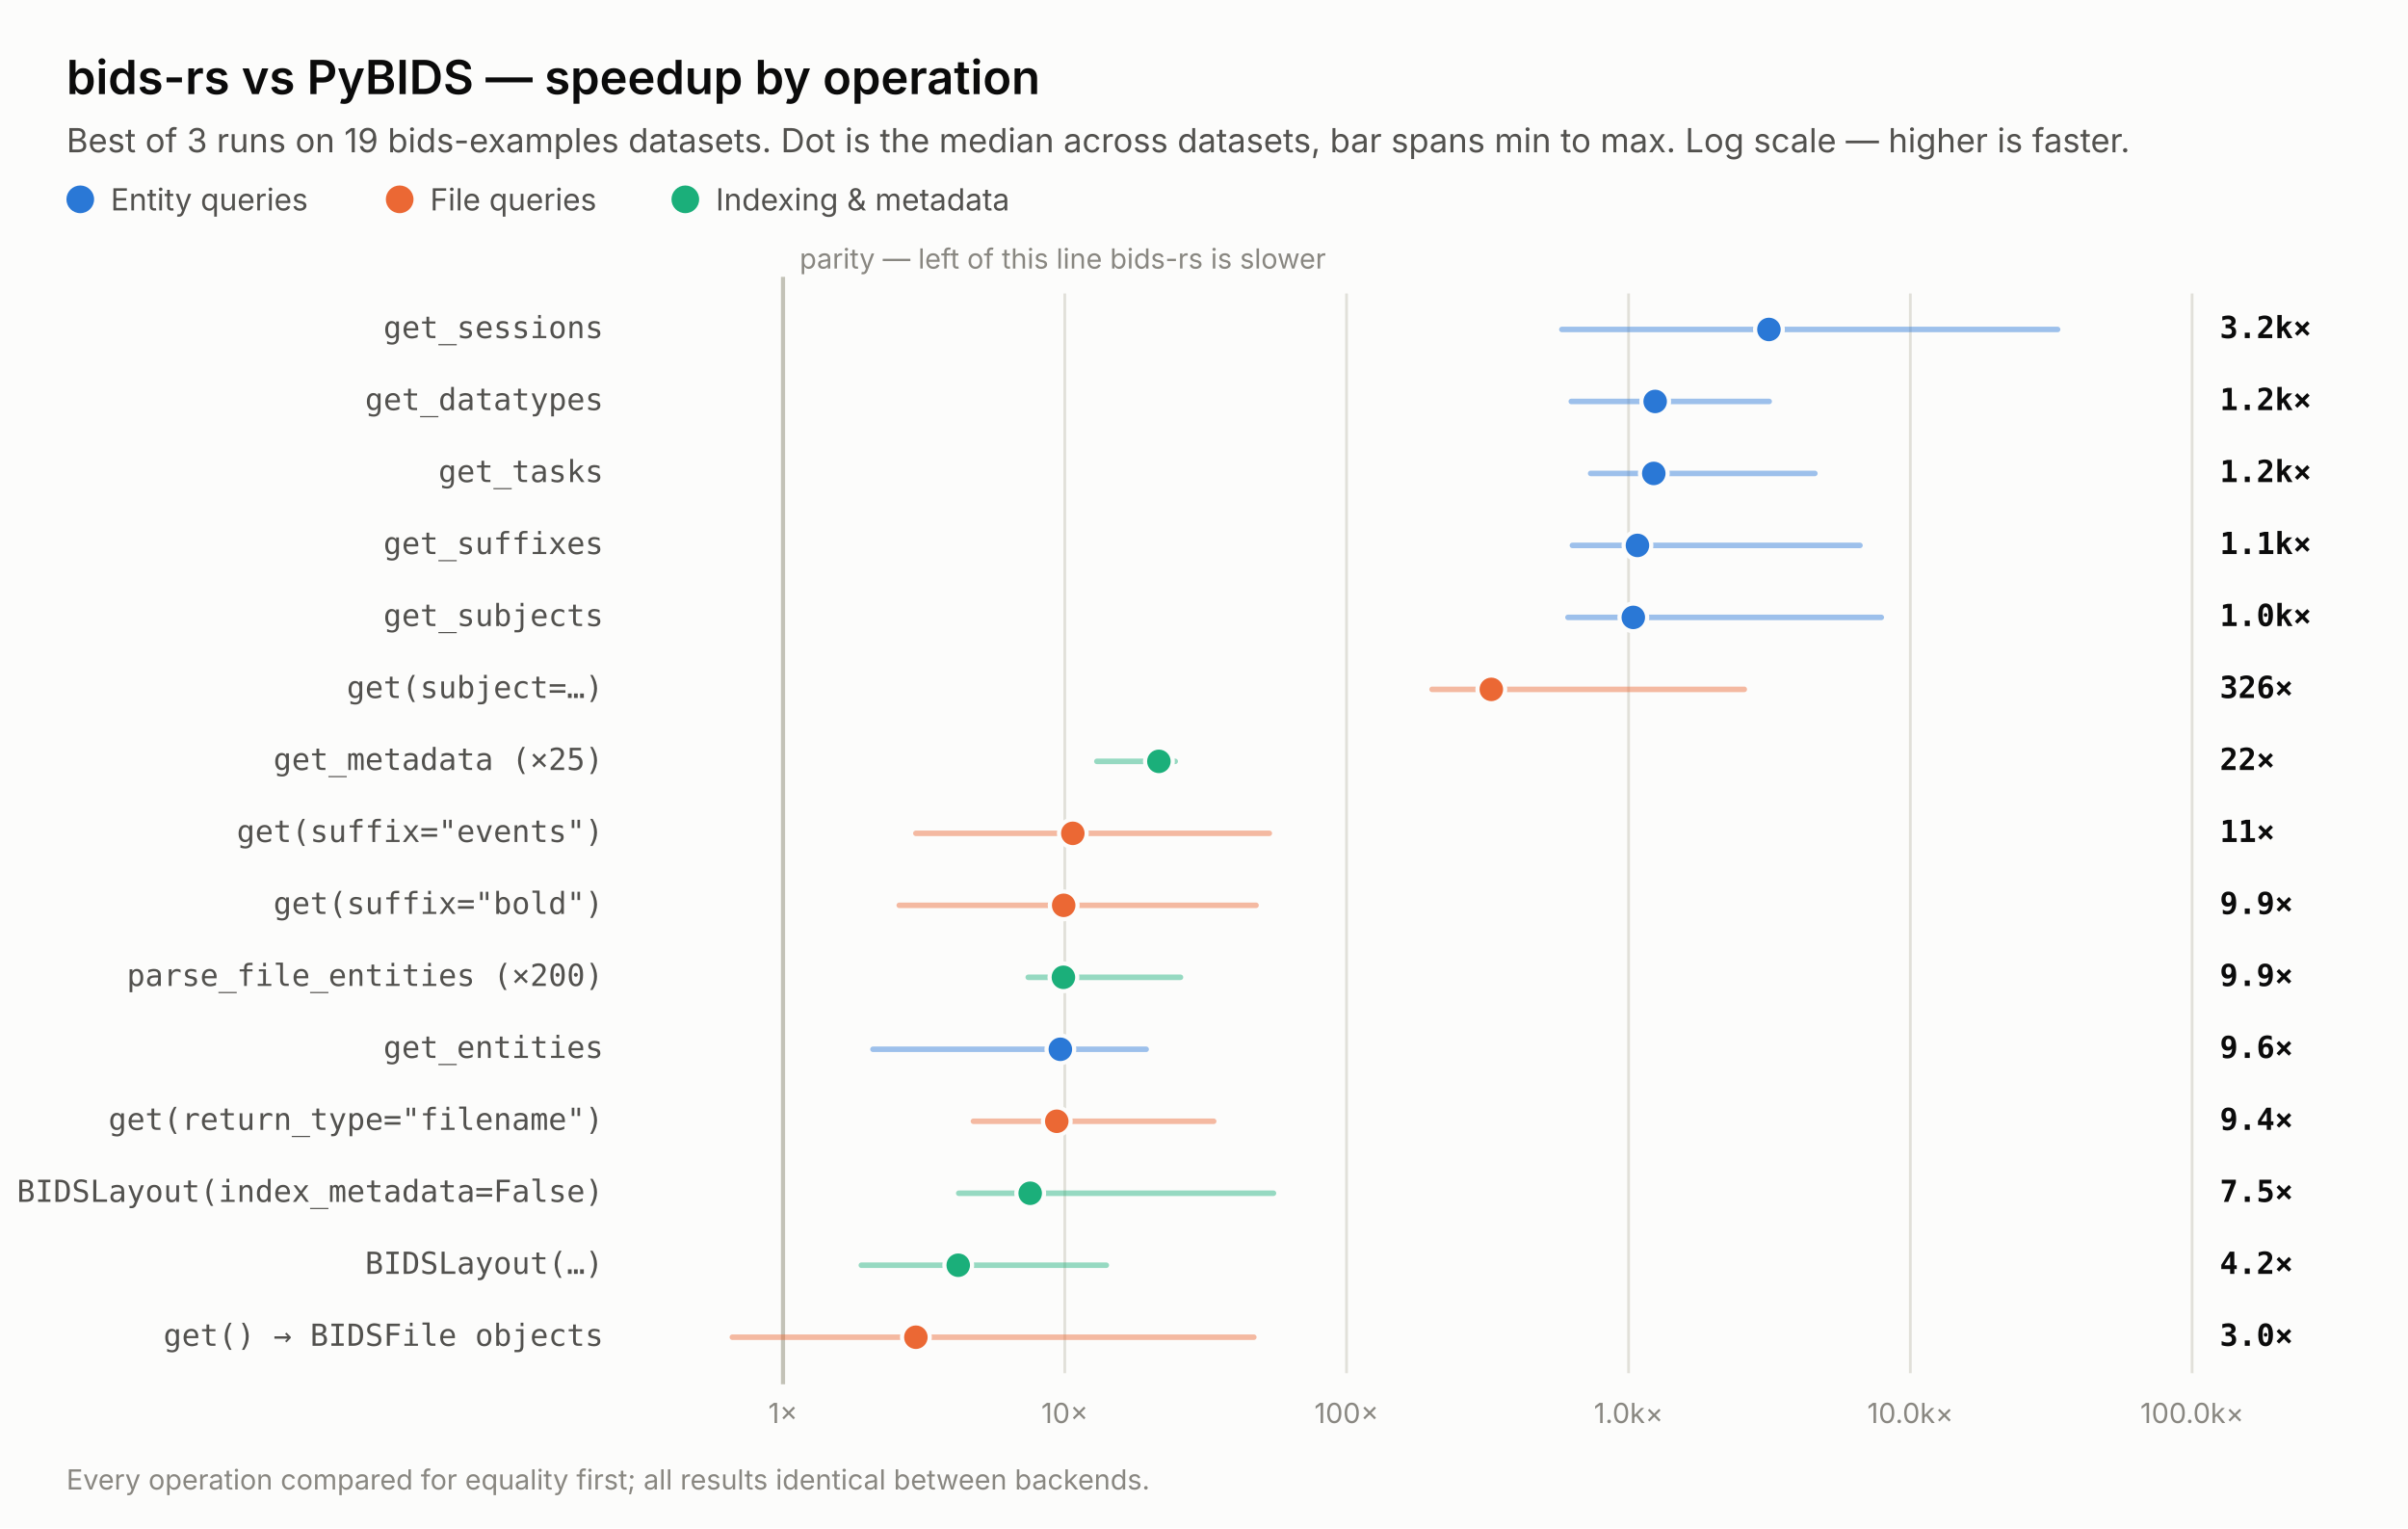
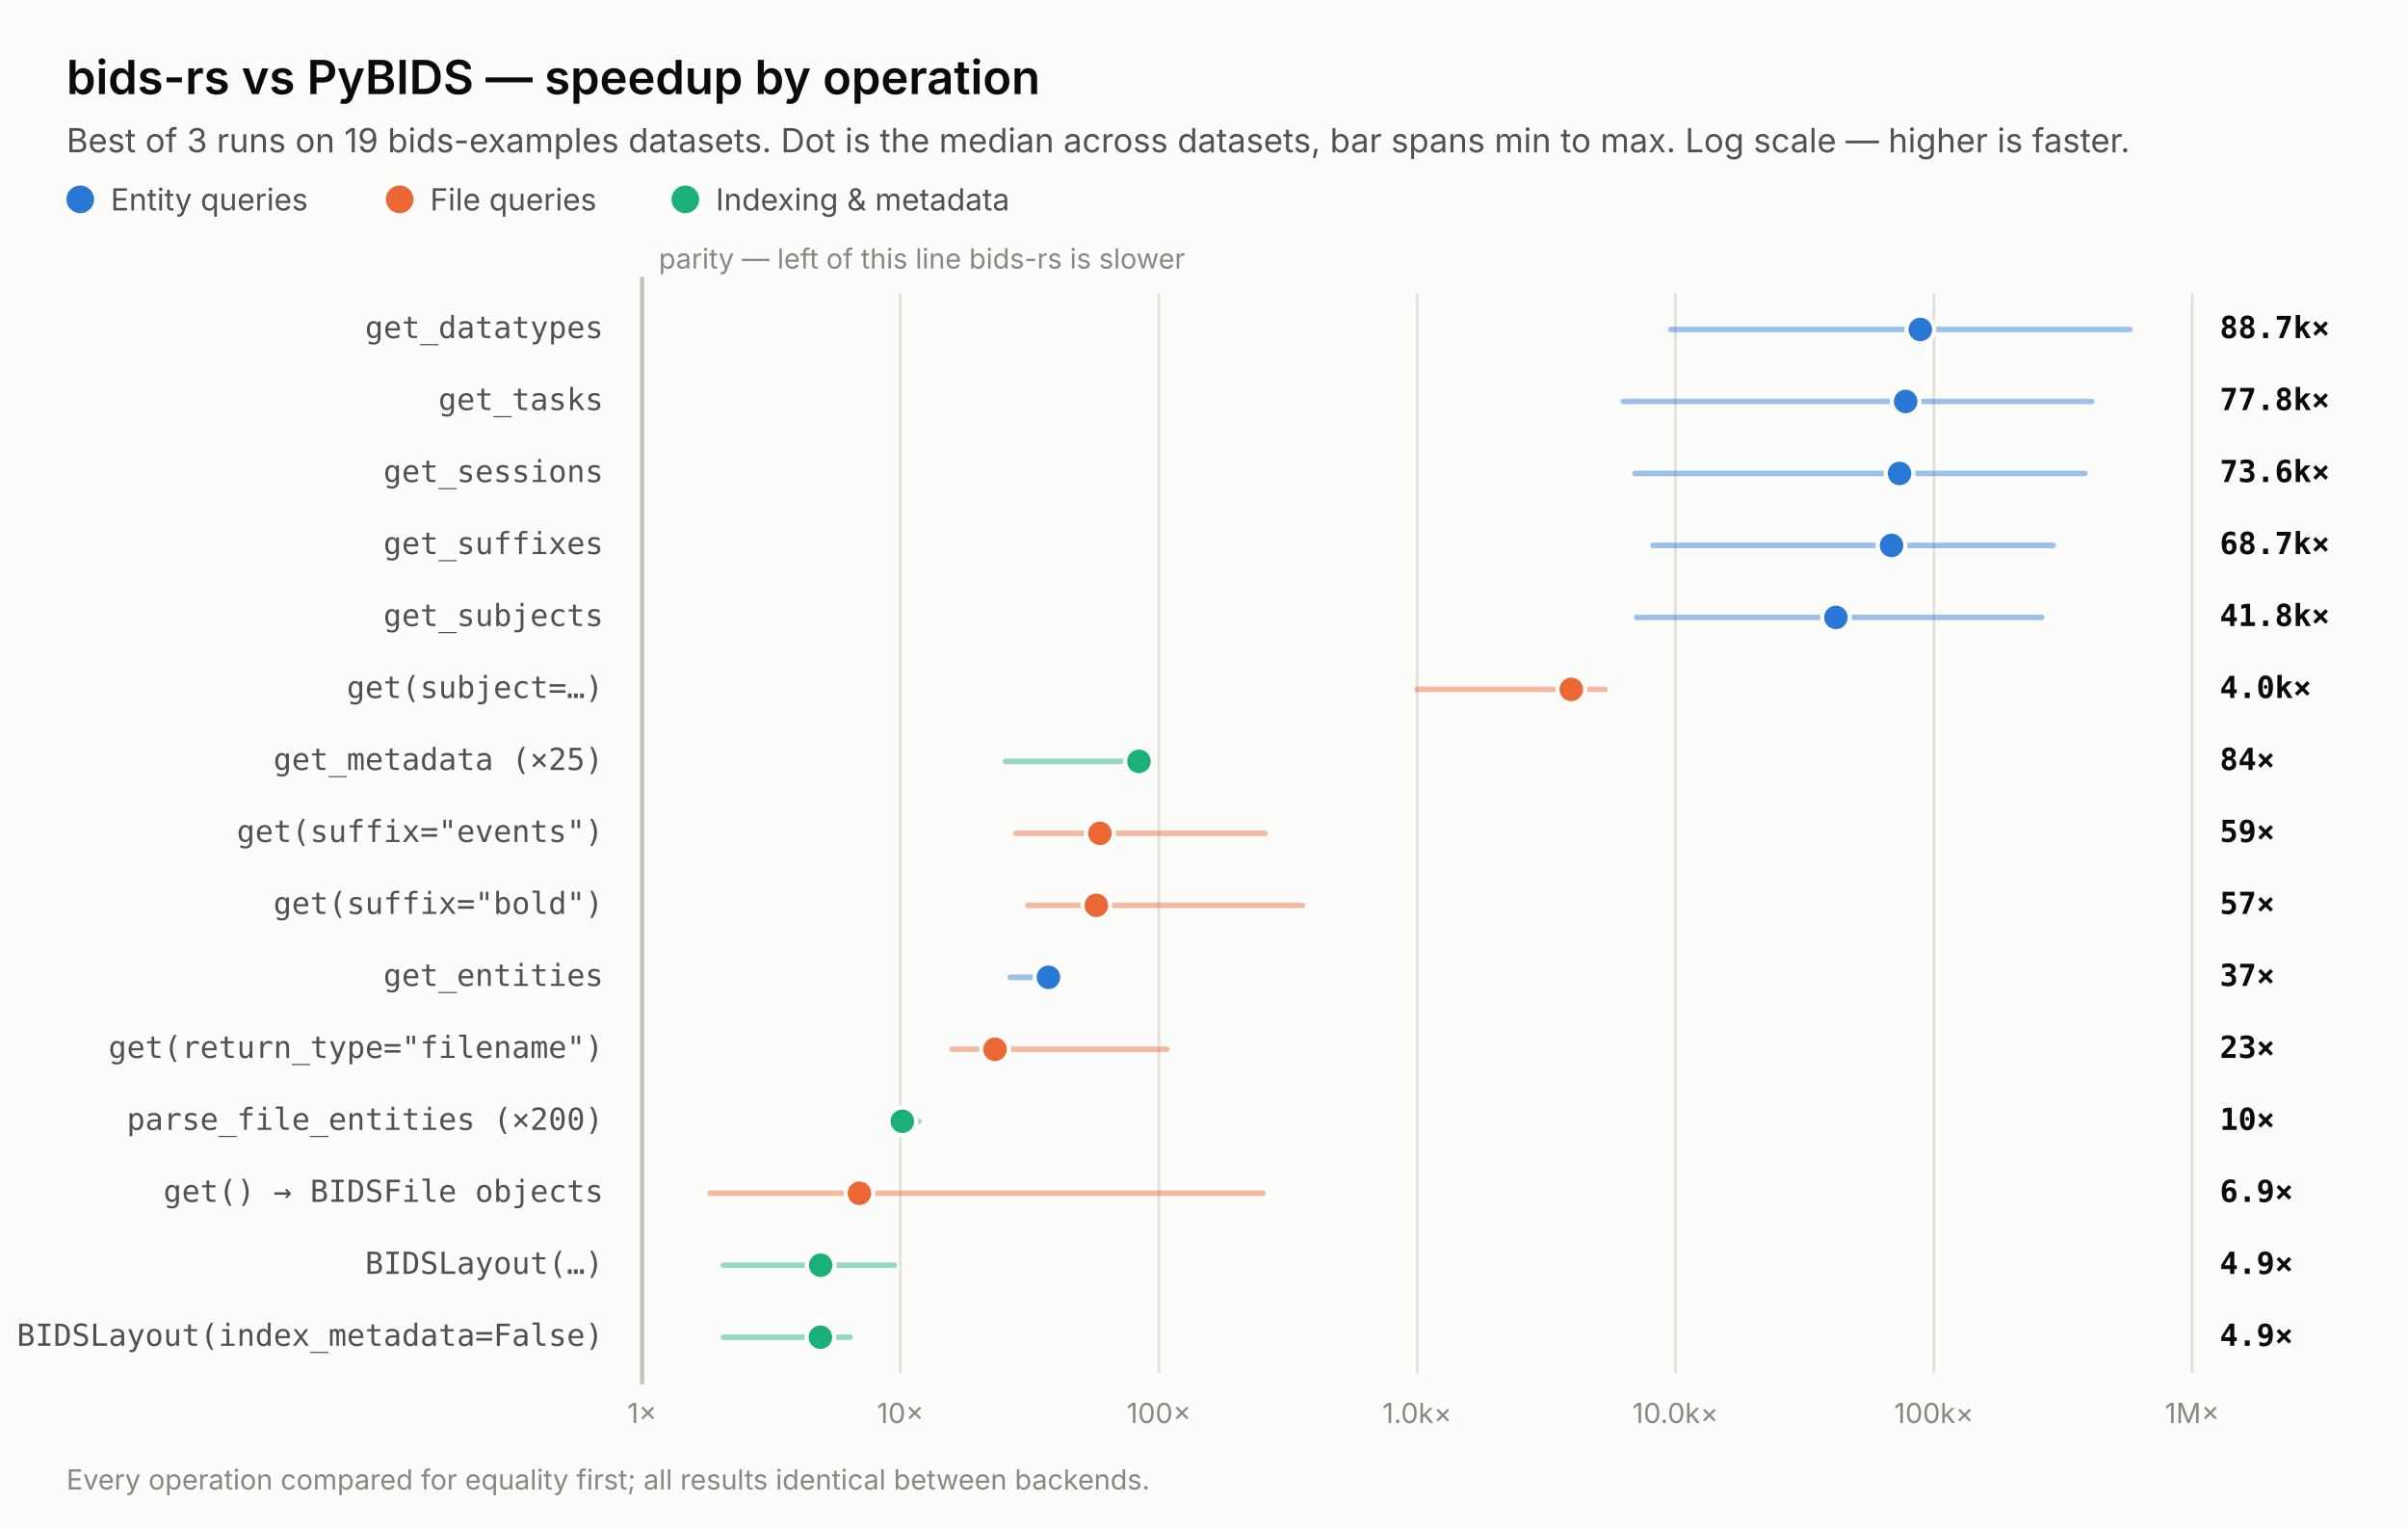
<svg xmlns="http://www.w3.org/2000/svg" width="870" height="552" viewBox="0 0 870 552" role="img" aria-label="bids-rs speedup over PyBIDS by operation, log scale">
  <rect width="870" height="552" fill="#fcfcfb" />
  <text x="24" y="34" font-family="system-ui,-apple-system,Segoe UI,sans-serif" font-size="17" font-weight="600" fill="#0b0b0b">bids-rs vs PyBIDS — speedup by operation</text>
  <text x="24" y="55" font-family="system-ui,-apple-system,Segoe UI,sans-serif" font-size="12" fill="#52514e">Best of 3 runs on 19 bids-examples datasets. Dot is the median across datasets, bar spans min to max. Log scale — higher is faster.</text>
  <circle cx="29.0" cy="72" r="5" fill="#2a78d6" />
  <text x="40.0" y="76" font-family="system-ui,-apple-system,Segoe UI,sans-serif" font-size="11" fill="#52514e">Entity queries</text>
  <circle cx="144.4" cy="72" r="5" fill="#eb6834" />
  <text x="155.4" y="76" font-family="system-ui,-apple-system,Segoe UI,sans-serif" font-size="11" fill="#52514e">File queries</text>
  <circle cx="247.6" cy="72" r="5" fill="#1baf7a" />
  <text x="258.6" y="76" font-family="system-ui,-apple-system,Segoe UI,sans-serif" font-size="11" fill="#52514e">Indexing &amp; metadata</text>
-   <line x1="282.9" y1="106.0" x2="282.9" y2="496.0" stroke="#e1e0d9" stroke-width="1" />
-   <text x="282.9" y="514.0" text-anchor="middle" font-family="system-ui,-apple-system,Segoe UI,sans-serif" font-size="10" fill="#898781">1×</text>
-   <line x1="384.7" y1="106.0" x2="384.7" y2="496.0" stroke="#e1e0d9" stroke-width="1" />
-   <text x="384.7" y="514.0" text-anchor="middle" font-family="system-ui,-apple-system,Segoe UI,sans-serif" font-size="10" fill="#898781">10×</text>
-   <line x1="486.5" y1="106.0" x2="486.5" y2="496.0" stroke="#e1e0d9" stroke-width="1" />
-   <text x="486.5" y="514.0" text-anchor="middle" font-family="system-ui,-apple-system,Segoe UI,sans-serif" font-size="10" fill="#898781">100×</text>
-   <line x1="588.4" y1="106.0" x2="588.4" y2="496.0" stroke="#e1e0d9" stroke-width="1" />
-   <text x="588.4" y="514.0" text-anchor="middle" font-family="system-ui,-apple-system,Segoe UI,sans-serif" font-size="10" fill="#898781">1.0k×</text>
-   <line x1="690.2" y1="106.0" x2="690.2" y2="496.0" stroke="#e1e0d9" stroke-width="1" />
-   <text x="690.2" y="514.0" text-anchor="middle" font-family="system-ui,-apple-system,Segoe UI,sans-serif" font-size="10" fill="#898781">10.0k×</text>
+   <line x1="232.0" y1="106.0" x2="232.0" y2="496.0" stroke="#e1e0d9" stroke-width="1" />
+   <text x="232.0" y="514.0" text-anchor="middle" font-family="system-ui,-apple-system,Segoe UI,sans-serif" font-size="10" fill="#898781">1×</text>
+   <line x1="325.3" y1="106.0" x2="325.3" y2="496.0" stroke="#e1e0d9" stroke-width="1" />
+   <text x="325.3" y="514.0" text-anchor="middle" font-family="system-ui,-apple-system,Segoe UI,sans-serif" font-size="10" fill="#898781">10×</text>
+   <line x1="418.7" y1="106.0" x2="418.7" y2="496.0" stroke="#e1e0d9" stroke-width="1" />
+   <text x="418.7" y="514.0" text-anchor="middle" font-family="system-ui,-apple-system,Segoe UI,sans-serif" font-size="10" fill="#898781">100×</text>
+   <line x1="512.0" y1="106.0" x2="512.0" y2="496.0" stroke="#e1e0d9" stroke-width="1" />
+   <text x="512.0" y="514.0" text-anchor="middle" font-family="system-ui,-apple-system,Segoe UI,sans-serif" font-size="10" fill="#898781">1.0k×</text>
+   <line x1="605.3" y1="106.0" x2="605.3" y2="496.0" stroke="#e1e0d9" stroke-width="1" />
+   <text x="605.3" y="514.0" text-anchor="middle" font-family="system-ui,-apple-system,Segoe UI,sans-serif" font-size="10" fill="#898781">10.0k×</text>
+   <line x1="698.7" y1="106.0" x2="698.7" y2="496.0" stroke="#e1e0d9" stroke-width="1" />
+   <text x="698.7" y="514.0" text-anchor="middle" font-family="system-ui,-apple-system,Segoe UI,sans-serif" font-size="10" fill="#898781">100k×</text>
  <line x1="792.0" y1="106.0" x2="792.0" y2="496.0" stroke="#e1e0d9" stroke-width="1" />
-   <text x="792.0" y="514.0" text-anchor="middle" font-family="system-ui,-apple-system,Segoe UI,sans-serif" font-size="10" fill="#898781">100.0k×</text>
-   <line x1="282.9" y1="100.0" x2="282.9" y2="500.0" stroke="#c3c2b7" stroke-width="1.5" />
-   <text x="288.9" y="97.0" font-family="system-ui,-apple-system,Segoe UI,sans-serif" font-size="10" fill="#898781">parity — left of this line bids-rs is slower</text>
-   <text x="218.0" y="119.0" text-anchor="end" dominant-baseline="middle" font-family="ui-monospace,SFMono-Regular,Menlo,monospace" font-size="11" fill="#52514e">get_sessions</text>
-   <line x1="564.3" y1="119.0" x2="743.4" y2="119.0" stroke="#2a78d6" stroke-width="2" stroke-linecap="round" opacity="0.45" />
-   <circle cx="639.1" cy="119.0" r="5" fill="#2a78d6" stroke="#fcfcfb" stroke-width="1.5" />
-   <text x="802.0" y="119.0" dominant-baseline="middle" font-family="ui-monospace,SFMono-Regular,Menlo,monospace" font-size="11" font-weight="600" fill="#0b0b0b">3.2k×</text>
-   <text x="218.0" y="145.0" text-anchor="end" dominant-baseline="middle" font-family="ui-monospace,SFMono-Regular,Menlo,monospace" font-size="11" fill="#52514e">get_datatypes</text>
-   <line x1="567.7" y1="145.0" x2="639.2" y2="145.0" stroke="#2a78d6" stroke-width="2" stroke-linecap="round" opacity="0.45" />
-   <circle cx="598.0" cy="145.0" r="5" fill="#2a78d6" stroke="#fcfcfb" stroke-width="1.5" />
-   <text x="802.0" y="145.0" dominant-baseline="middle" font-family="ui-monospace,SFMono-Regular,Menlo,monospace" font-size="11" font-weight="600" fill="#0b0b0b">1.2k×</text>
-   <text x="218.0" y="171.0" text-anchor="end" dominant-baseline="middle" font-family="ui-monospace,SFMono-Regular,Menlo,monospace" font-size="11" fill="#52514e">get_tasks</text>
-   <line x1="574.7" y1="171.0" x2="655.7" y2="171.0" stroke="#2a78d6" stroke-width="2" stroke-linecap="round" opacity="0.45" />
-   <circle cx="597.5" cy="171.0" r="5" fill="#2a78d6" stroke="#fcfcfb" stroke-width="1.5" />
-   <text x="802.0" y="171.0" dominant-baseline="middle" font-family="ui-monospace,SFMono-Regular,Menlo,monospace" font-size="11" font-weight="600" fill="#0b0b0b">1.2k×</text>
+   <text x="792.0" y="514.0" text-anchor="middle" font-family="system-ui,-apple-system,Segoe UI,sans-serif" font-size="10" fill="#898781">1M×</text>
+   <line x1="232.0" y1="100.0" x2="232.0" y2="500.0" stroke="#c3c2b7" stroke-width="1.5" />
+   <text x="238.0" y="97.0" font-family="system-ui,-apple-system,Segoe UI,sans-serif" font-size="10" fill="#898781">parity — left of this line bids-rs is slower</text>
+   <text x="218.0" y="119.0" text-anchor="end" dominant-baseline="middle" font-family="ui-monospace,SFMono-Regular,Menlo,monospace" font-size="11" fill="#52514e">get_datatypes</text>
+   <line x1="603.6" y1="119.0" x2="769.5" y2="119.0" stroke="#2a78d6" stroke-width="2" stroke-linecap="round" opacity="0.45" />
+   <circle cx="693.8" cy="119.0" r="5" fill="#2a78d6" stroke="#fcfcfb" stroke-width="1.5" />
+   <text x="802.0" y="119.0" dominant-baseline="middle" font-family="ui-monospace,SFMono-Regular,Menlo,monospace" font-size="11" font-weight="600" fill="#0b0b0b">88.7k×</text>
+   <text x="218.0" y="145.0" text-anchor="end" dominant-baseline="middle" font-family="ui-monospace,SFMono-Regular,Menlo,monospace" font-size="11" fill="#52514e">get_tasks</text>
+   <line x1="586.5" y1="145.0" x2="755.7" y2="145.0" stroke="#2a78d6" stroke-width="2" stroke-linecap="round" opacity="0.45" />
+   <circle cx="688.5" cy="145.0" r="5" fill="#2a78d6" stroke="#fcfcfb" stroke-width="1.5" />
+   <text x="802.0" y="145.0" dominant-baseline="middle" font-family="ui-monospace,SFMono-Regular,Menlo,monospace" font-size="11" font-weight="600" fill="#0b0b0b">77.8k×</text>
+   <text x="218.0" y="171.0" text-anchor="end" dominant-baseline="middle" font-family="ui-monospace,SFMono-Regular,Menlo,monospace" font-size="11" fill="#52514e">get_sessions</text>
+   <line x1="590.7" y1="171.0" x2="753.3" y2="171.0" stroke="#2a78d6" stroke-width="2" stroke-linecap="round" opacity="0.45" />
+   <circle cx="686.3" cy="171.0" r="5" fill="#2a78d6" stroke="#fcfcfb" stroke-width="1.5" />
+   <text x="802.0" y="171.0" dominant-baseline="middle" font-family="ui-monospace,SFMono-Regular,Menlo,monospace" font-size="11" font-weight="600" fill="#0b0b0b">73.6k×</text>
  <text x="218.0" y="197.0" text-anchor="end" dominant-baseline="middle" font-family="ui-monospace,SFMono-Regular,Menlo,monospace" font-size="11" fill="#52514e">get_suffixes</text>
-   <line x1="568.1" y1="197.0" x2="672.0" y2="197.0" stroke="#2a78d6" stroke-width="2" stroke-linecap="round" opacity="0.45" />
-   <circle cx="591.6" cy="197.0" r="5" fill="#2a78d6" stroke="#fcfcfb" stroke-width="1.5" />
-   <text x="802.0" y="197.0" dominant-baseline="middle" font-family="ui-monospace,SFMono-Regular,Menlo,monospace" font-size="11" font-weight="600" fill="#0b0b0b">1.1k×</text>
+   <line x1="597.2" y1="197.0" x2="741.8" y2="197.0" stroke="#2a78d6" stroke-width="2" stroke-linecap="round" opacity="0.45" />
+   <circle cx="683.4" cy="197.0" r="5" fill="#2a78d6" stroke="#fcfcfb" stroke-width="1.5" />
+   <text x="802.0" y="197.0" dominant-baseline="middle" font-family="ui-monospace,SFMono-Regular,Menlo,monospace" font-size="11" font-weight="600" fill="#0b0b0b">68.7k×</text>
  <text x="218.0" y="223.0" text-anchor="end" dominant-baseline="middle" font-family="ui-monospace,SFMono-Regular,Menlo,monospace" font-size="11" fill="#52514e">get_subjects</text>
-   <line x1="566.5" y1="223.0" x2="679.7" y2="223.0" stroke="#2a78d6" stroke-width="2" stroke-linecap="round" opacity="0.45" />
-   <circle cx="590.1" cy="223.0" r="5" fill="#2a78d6" stroke="#fcfcfb" stroke-width="1.5" />
-   <text x="802.0" y="223.0" dominant-baseline="middle" font-family="ui-monospace,SFMono-Regular,Menlo,monospace" font-size="11" font-weight="600" fill="#0b0b0b">1.0k×</text>
+   <line x1="591.3" y1="223.0" x2="737.7" y2="223.0" stroke="#2a78d6" stroke-width="2" stroke-linecap="round" opacity="0.45" />
+   <circle cx="663.3" cy="223.0" r="5" fill="#2a78d6" stroke="#fcfcfb" stroke-width="1.5" />
+   <text x="802.0" y="223.0" dominant-baseline="middle" font-family="ui-monospace,SFMono-Regular,Menlo,monospace" font-size="11" font-weight="600" fill="#0b0b0b">41.8k×</text>
  <text x="218.0" y="249.0" text-anchor="end" dominant-baseline="middle" font-family="ui-monospace,SFMono-Regular,Menlo,monospace" font-size="11" fill="#52514e">get(subject=…)</text>
-   <line x1="517.4" y1="249.0" x2="630.2" y2="249.0" stroke="#eb6834" stroke-width="2" stroke-linecap="round" opacity="0.45" />
-   <circle cx="538.8" cy="249.0" r="5" fill="#eb6834" stroke="#fcfcfb" stroke-width="1.5" />
-   <text x="802.0" y="249.0" dominant-baseline="middle" font-family="ui-monospace,SFMono-Regular,Menlo,monospace" font-size="11" font-weight="600" fill="#0b0b0b">326×</text>
+   <line x1="512.1" y1="249.0" x2="579.9" y2="249.0" stroke="#eb6834" stroke-width="2" stroke-linecap="round" opacity="0.45" />
+   <circle cx="567.7" cy="249.0" r="5" fill="#eb6834" stroke="#fcfcfb" stroke-width="1.5" />
+   <text x="802.0" y="249.0" dominant-baseline="middle" font-family="ui-monospace,SFMono-Regular,Menlo,monospace" font-size="11" font-weight="600" fill="#0b0b0b">4.0k×</text>
  <text x="218.0" y="275.0" text-anchor="end" dominant-baseline="middle" font-family="ui-monospace,SFMono-Regular,Menlo,monospace" font-size="11" fill="#52514e">get_metadata (×25)</text>
-   <line x1="396.3" y1="275.0" x2="424.6" y2="275.0" stroke="#1baf7a" stroke-width="2" stroke-linecap="round" opacity="0.45" />
-   <circle cx="418.7" cy="275.0" r="5" fill="#1baf7a" stroke="#fcfcfb" stroke-width="1.5" />
-   <text x="802.0" y="275.0" dominant-baseline="middle" font-family="ui-monospace,SFMono-Regular,Menlo,monospace" font-size="11" font-weight="600" fill="#0b0b0b">22×</text>
+   <line x1="363.3" y1="275.0" x2="415.7" y2="275.0" stroke="#1baf7a" stroke-width="2" stroke-linecap="round" opacity="0.45" />
+   <circle cx="411.5" cy="275.0" r="5" fill="#1baf7a" stroke="#fcfcfb" stroke-width="1.5" />
+   <text x="802.0" y="275.0" dominant-baseline="middle" font-family="ui-monospace,SFMono-Regular,Menlo,monospace" font-size="11" font-weight="600" fill="#0b0b0b">84×</text>
  <text x="218.0" y="301.0" text-anchor="end" dominant-baseline="middle" font-family="ui-monospace,SFMono-Regular,Menlo,monospace" font-size="11" fill="#52514e">get(suffix="events")</text>
-   <line x1="330.9" y1="301.0" x2="458.6" y2="301.0" stroke="#eb6834" stroke-width="2" stroke-linecap="round" opacity="0.45" />
-   <circle cx="387.6" cy="301.0" r="5" fill="#eb6834" stroke="#fcfcfb" stroke-width="1.5" />
-   <text x="802.0" y="301.0" dominant-baseline="middle" font-family="ui-monospace,SFMono-Regular,Menlo,monospace" font-size="11" font-weight="600" fill="#0b0b0b">11×</text>
+   <line x1="367.0" y1="301.0" x2="457.1" y2="301.0" stroke="#eb6834" stroke-width="2" stroke-linecap="round" opacity="0.45" />
+   <circle cx="397.4" cy="301.0" r="5" fill="#eb6834" stroke="#fcfcfb" stroke-width="1.5" />
+   <text x="802.0" y="301.0" dominant-baseline="middle" font-family="ui-monospace,SFMono-Regular,Menlo,monospace" font-size="11" font-weight="600" fill="#0b0b0b">59×</text>
  <text x="218.0" y="327.0" text-anchor="end" dominant-baseline="middle" font-family="ui-monospace,SFMono-Regular,Menlo,monospace" font-size="11" fill="#52514e">get(suffix="bold")</text>
-   <line x1="324.9" y1="327.0" x2="453.8" y2="327.0" stroke="#eb6834" stroke-width="2" stroke-linecap="round" opacity="0.45" />
-   <circle cx="384.3" cy="327.0" r="5" fill="#eb6834" stroke="#fcfcfb" stroke-width="1.5" />
-   <text x="802.0" y="327.0" dominant-baseline="middle" font-family="ui-monospace,SFMono-Regular,Menlo,monospace" font-size="11" font-weight="600" fill="#0b0b0b">9.9×</text>
-   <text x="218.0" y="353.0" text-anchor="end" dominant-baseline="middle" font-family="ui-monospace,SFMono-Regular,Menlo,monospace" font-size="11" fill="#52514e">parse_file_entities (×200)</text>
-   <line x1="371.5" y1="353.0" x2="426.5" y2="353.0" stroke="#1baf7a" stroke-width="2" stroke-linecap="round" opacity="0.45" />
-   <circle cx="384.2" cy="353.0" r="5" fill="#1baf7a" stroke="#fcfcfb" stroke-width="1.5" />
-   <text x="802.0" y="353.0" dominant-baseline="middle" font-family="ui-monospace,SFMono-Regular,Menlo,monospace" font-size="11" font-weight="600" fill="#0b0b0b">9.9×</text>
-   <text x="218.0" y="379.0" text-anchor="end" dominant-baseline="middle" font-family="ui-monospace,SFMono-Regular,Menlo,monospace" font-size="11" fill="#52514e">get_entities</text>
-   <line x1="315.4" y1="379.0" x2="414.1" y2="379.0" stroke="#2a78d6" stroke-width="2" stroke-linecap="round" opacity="0.45" />
-   <circle cx="383.1" cy="379.0" r="5" fill="#2a78d6" stroke="#fcfcfb" stroke-width="1.5" />
-   <text x="802.0" y="379.0" dominant-baseline="middle" font-family="ui-monospace,SFMono-Regular,Menlo,monospace" font-size="11" font-weight="600" fill="#0b0b0b">9.6×</text>
-   <text x="218.0" y="405.0" text-anchor="end" dominant-baseline="middle" font-family="ui-monospace,SFMono-Regular,Menlo,monospace" font-size="11" fill="#52514e">get(return_type="filename")</text>
-   <line x1="351.7" y1="405.0" x2="438.5" y2="405.0" stroke="#eb6834" stroke-width="2" stroke-linecap="round" opacity="0.45" />
-   <circle cx="381.8" cy="405.0" r="5" fill="#eb6834" stroke="#fcfcfb" stroke-width="1.5" />
-   <text x="802.0" y="405.0" dominant-baseline="middle" font-family="ui-monospace,SFMono-Regular,Menlo,monospace" font-size="11" font-weight="600" fill="#0b0b0b">9.4×</text>
-   <text x="218.0" y="431.0" text-anchor="end" dominant-baseline="middle" font-family="ui-monospace,SFMono-Regular,Menlo,monospace" font-size="11" fill="#52514e">BIDSLayout(index_metadata=False)</text>
-   <line x1="346.4" y1="431.0" x2="460.1" y2="431.0" stroke="#1baf7a" stroke-width="2" stroke-linecap="round" opacity="0.45" />
-   <circle cx="372.2" cy="431.0" r="5" fill="#1baf7a" stroke="#fcfcfb" stroke-width="1.5" />
-   <text x="802.0" y="431.0" dominant-baseline="middle" font-family="ui-monospace,SFMono-Regular,Menlo,monospace" font-size="11" font-weight="600" fill="#0b0b0b">7.5×</text>
+   <line x1="371.4" y1="327.0" x2="470.6" y2="327.0" stroke="#eb6834" stroke-width="2" stroke-linecap="round" opacity="0.45" />
+   <circle cx="396.1" cy="327.0" r="5" fill="#eb6834" stroke="#fcfcfb" stroke-width="1.5" />
+   <text x="802.0" y="327.0" dominant-baseline="middle" font-family="ui-monospace,SFMono-Regular,Menlo,monospace" font-size="11" font-weight="600" fill="#0b0b0b">57×</text>
+   <text x="218.0" y="353.0" text-anchor="end" dominant-baseline="middle" font-family="ui-monospace,SFMono-Regular,Menlo,monospace" font-size="11" fill="#52514e">get_entities</text>
+   <line x1="365.0" y1="353.0" x2="380.8" y2="353.0" stroke="#2a78d6" stroke-width="2" stroke-linecap="round" opacity="0.45" />
+   <circle cx="378.8" cy="353.0" r="5" fill="#2a78d6" stroke="#fcfcfb" stroke-width="1.5" />
+   <text x="802.0" y="353.0" dominant-baseline="middle" font-family="ui-monospace,SFMono-Regular,Menlo,monospace" font-size="11" font-weight="600" fill="#0b0b0b">37×</text>
+   <text x="218.0" y="379.0" text-anchor="end" dominant-baseline="middle" font-family="ui-monospace,SFMono-Regular,Menlo,monospace" font-size="11" fill="#52514e">get(return_type="filename")</text>
+   <line x1="344.0" y1="379.0" x2="421.5" y2="379.0" stroke="#eb6834" stroke-width="2" stroke-linecap="round" opacity="0.45" />
+   <circle cx="359.5" cy="379.0" r="5" fill="#eb6834" stroke="#fcfcfb" stroke-width="1.5" />
+   <text x="802.0" y="379.0" dominant-baseline="middle" font-family="ui-monospace,SFMono-Regular,Menlo,monospace" font-size="11" font-weight="600" fill="#0b0b0b">23×</text>
+   <text x="218.0" y="405.0" text-anchor="end" dominant-baseline="middle" font-family="ui-monospace,SFMono-Regular,Menlo,monospace" font-size="11" fill="#52514e">parse_file_entities (×200)</text>
+   <line x1="323.2" y1="405.0" x2="332.0" y2="405.0" stroke="#1baf7a" stroke-width="2" stroke-linecap="round" opacity="0.45" />
+   <circle cx="326.0" cy="405.0" r="5" fill="#1baf7a" stroke="#fcfcfb" stroke-width="1.5" />
+   <text x="802.0" y="405.0" dominant-baseline="middle" font-family="ui-monospace,SFMono-Regular,Menlo,monospace" font-size="11" font-weight="600" fill="#0b0b0b">10×</text>
+   <text x="218.0" y="431.0" text-anchor="end" dominant-baseline="middle" font-family="ui-monospace,SFMono-Regular,Menlo,monospace" font-size="11" fill="#52514e">get() → BIDSFile objects</text>
+   <line x1="256.5" y1="431.0" x2="456.3" y2="431.0" stroke="#eb6834" stroke-width="2" stroke-linecap="round" opacity="0.45" />
+   <circle cx="310.5" cy="431.0" r="5" fill="#eb6834" stroke="#fcfcfb" stroke-width="1.5" />
+   <text x="802.0" y="431.0" dominant-baseline="middle" font-family="ui-monospace,SFMono-Regular,Menlo,monospace" font-size="11" font-weight="600" fill="#0b0b0b">6.9×</text>
  <text x="218.0" y="457.0" text-anchor="end" dominant-baseline="middle" font-family="ui-monospace,SFMono-Regular,Menlo,monospace" font-size="11" fill="#52514e">BIDSLayout(…)</text>
-   <line x1="311.2" y1="457.0" x2="399.7" y2="457.0" stroke="#1baf7a" stroke-width="2" stroke-linecap="round" opacity="0.45" />
-   <circle cx="346.2" cy="457.0" r="5" fill="#1baf7a" stroke="#fcfcfb" stroke-width="1.5" />
-   <text x="802.0" y="457.0" dominant-baseline="middle" font-family="ui-monospace,SFMono-Regular,Menlo,monospace" font-size="11" font-weight="600" fill="#0b0b0b">4.2×</text>
-   <text x="218.0" y="483.0" text-anchor="end" dominant-baseline="middle" font-family="ui-monospace,SFMono-Regular,Menlo,monospace" font-size="11" fill="#52514e">get() → BIDSFile objects</text>
-   <line x1="264.6" y1="483.0" x2="453.0" y2="483.0" stroke="#eb6834" stroke-width="2" stroke-linecap="round" opacity="0.45" />
-   <circle cx="330.9" cy="483.0" r="5" fill="#eb6834" stroke="#fcfcfb" stroke-width="1.5" />
-   <text x="802.0" y="483.0" dominant-baseline="middle" font-family="ui-monospace,SFMono-Regular,Menlo,monospace" font-size="11" font-weight="600" fill="#0b0b0b">3.0×</text>
+   <line x1="261.3" y1="457.0" x2="323.1" y2="457.0" stroke="#1baf7a" stroke-width="2" stroke-linecap="round" opacity="0.45" />
+   <circle cx="296.5" cy="457.0" r="5" fill="#1baf7a" stroke="#fcfcfb" stroke-width="1.5" />
+   <text x="802.0" y="457.0" dominant-baseline="middle" font-family="ui-monospace,SFMono-Regular,Menlo,monospace" font-size="11" font-weight="600" fill="#0b0b0b">4.9×</text>
+   <text x="218.0" y="483.0" text-anchor="end" dominant-baseline="middle" font-family="ui-monospace,SFMono-Regular,Menlo,monospace" font-size="11" fill="#52514e">BIDSLayout(index_metadata=False)</text>
+   <line x1="261.3" y1="483.0" x2="307.2" y2="483.0" stroke="#1baf7a" stroke-width="2" stroke-linecap="round" opacity="0.45" />
+   <circle cx="296.4" cy="483.0" r="5" fill="#1baf7a" stroke="#fcfcfb" stroke-width="1.5" />
+   <text x="802.0" y="483.0" dominant-baseline="middle" font-family="ui-monospace,SFMono-Regular,Menlo,monospace" font-size="11" font-weight="600" fill="#0b0b0b">4.9×</text>
  <text x="24" y="538" font-family="system-ui,-apple-system,Segoe UI,sans-serif" font-size="10" fill="#898781">Every operation compared for equality first; all results identical between backends.</text>
</svg>
